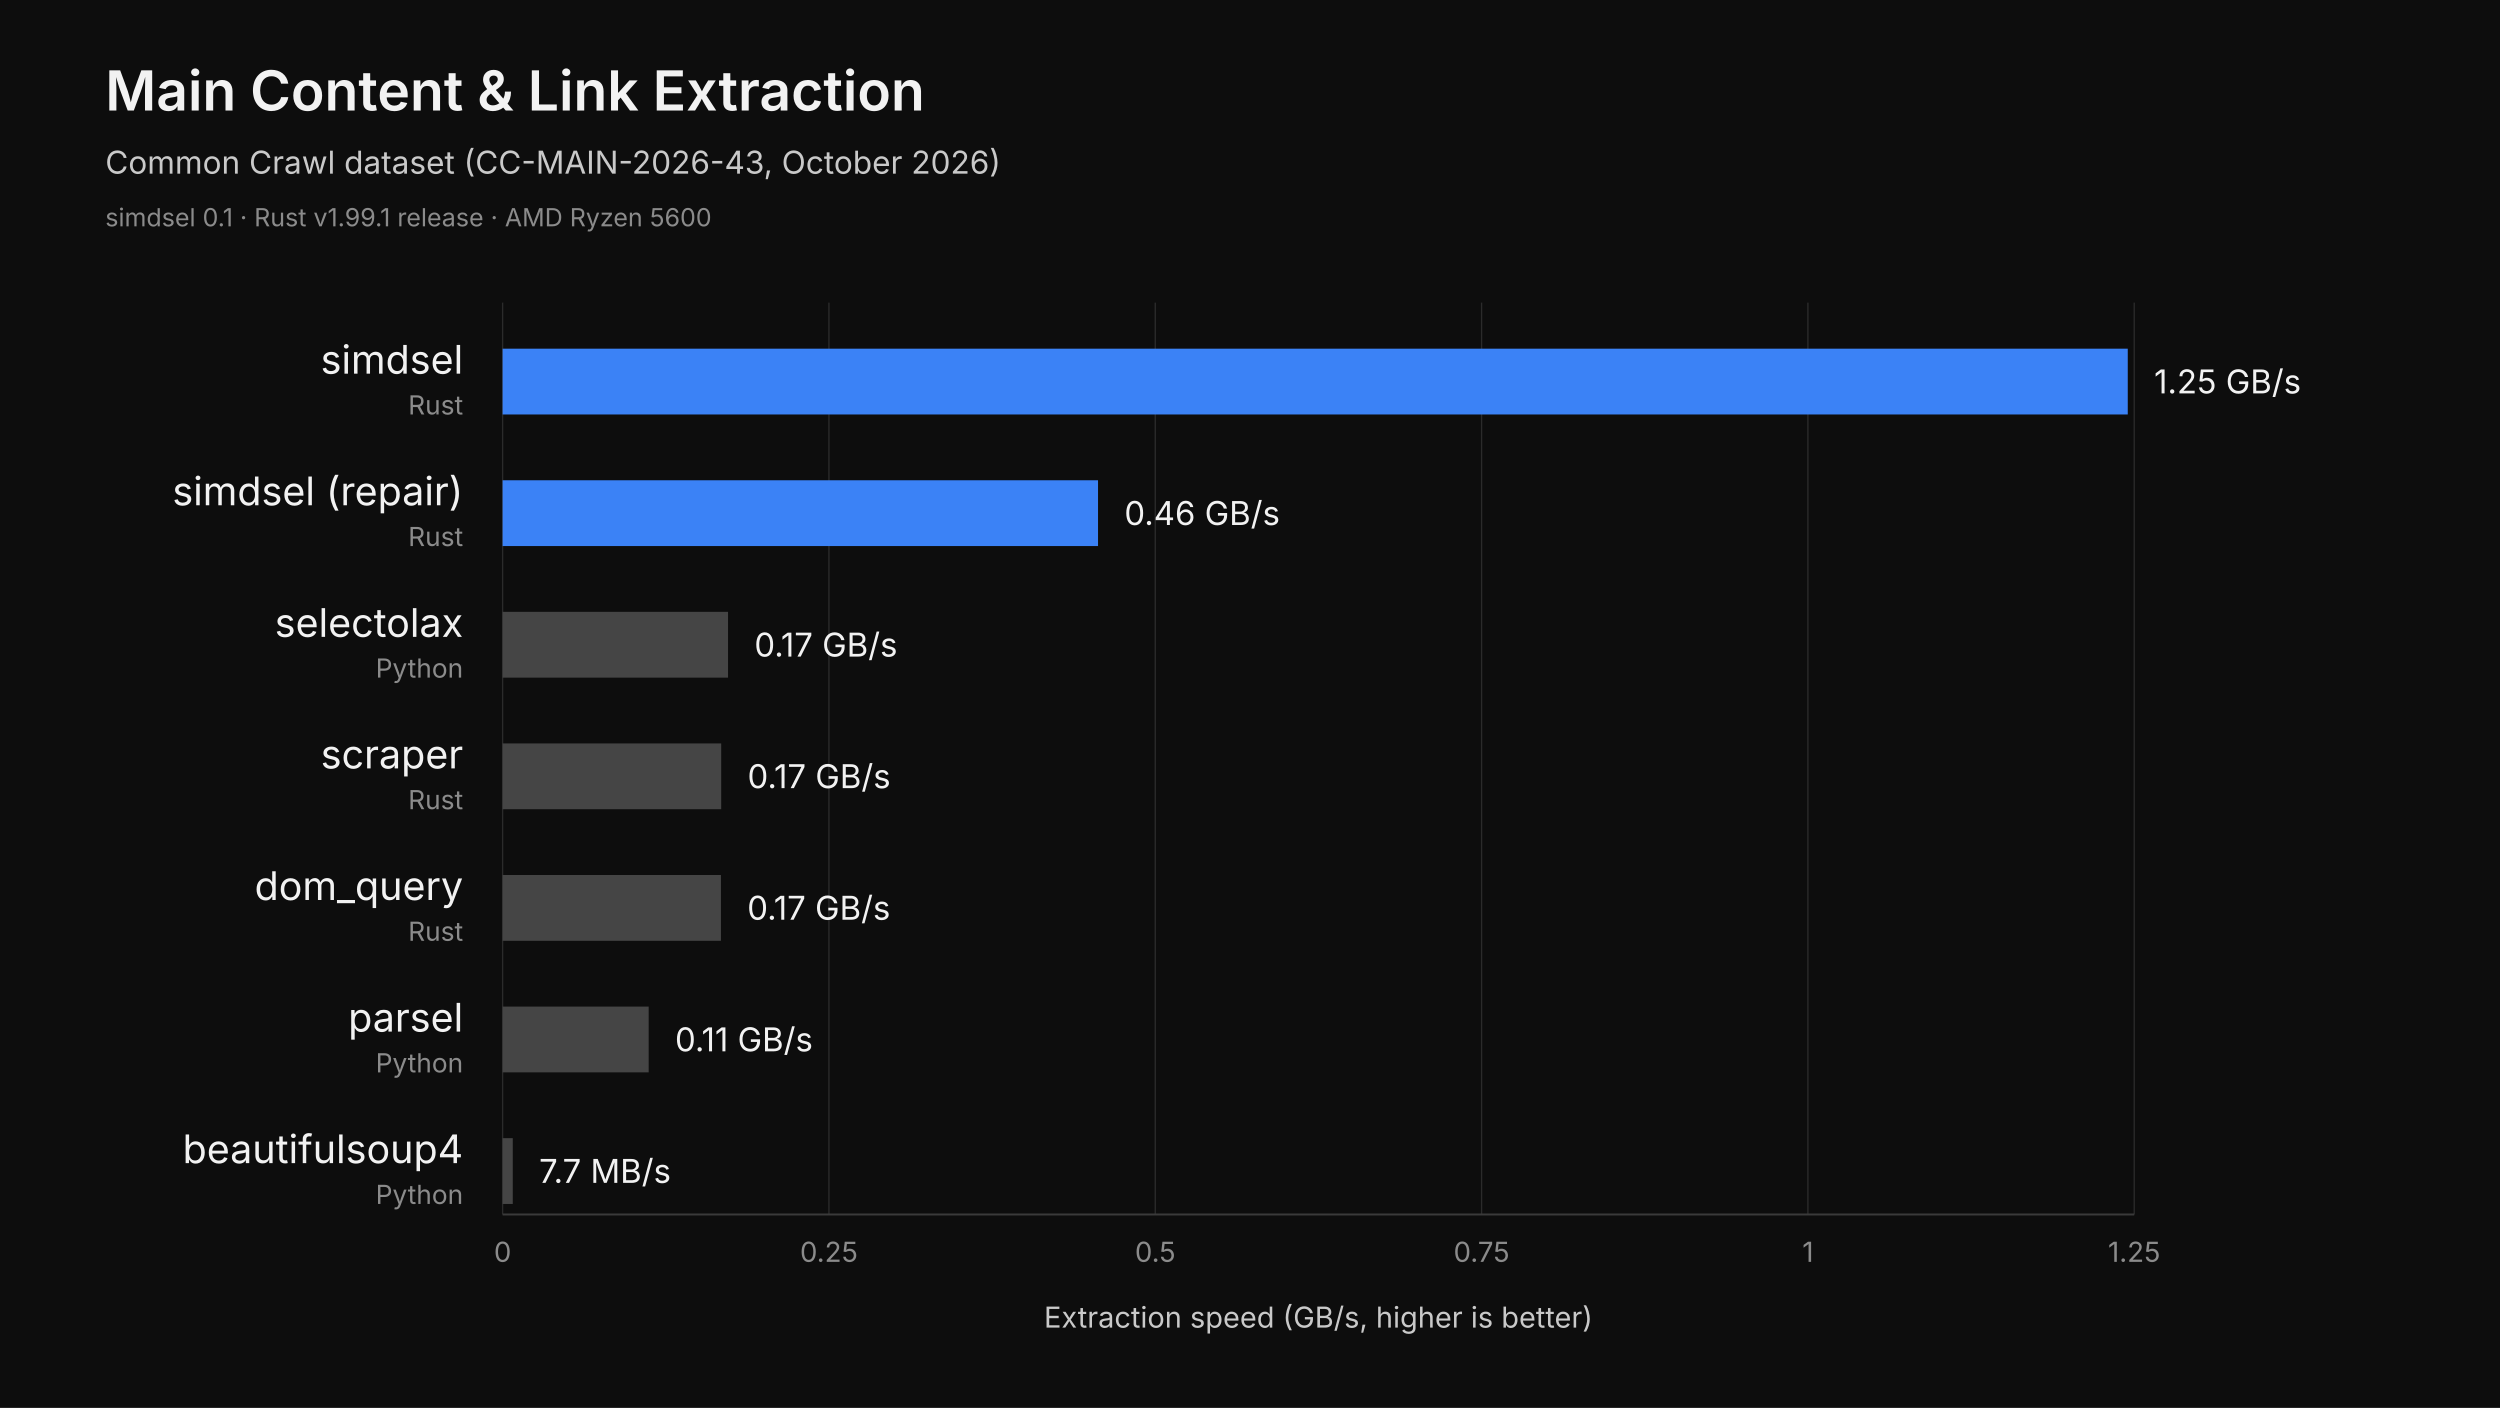
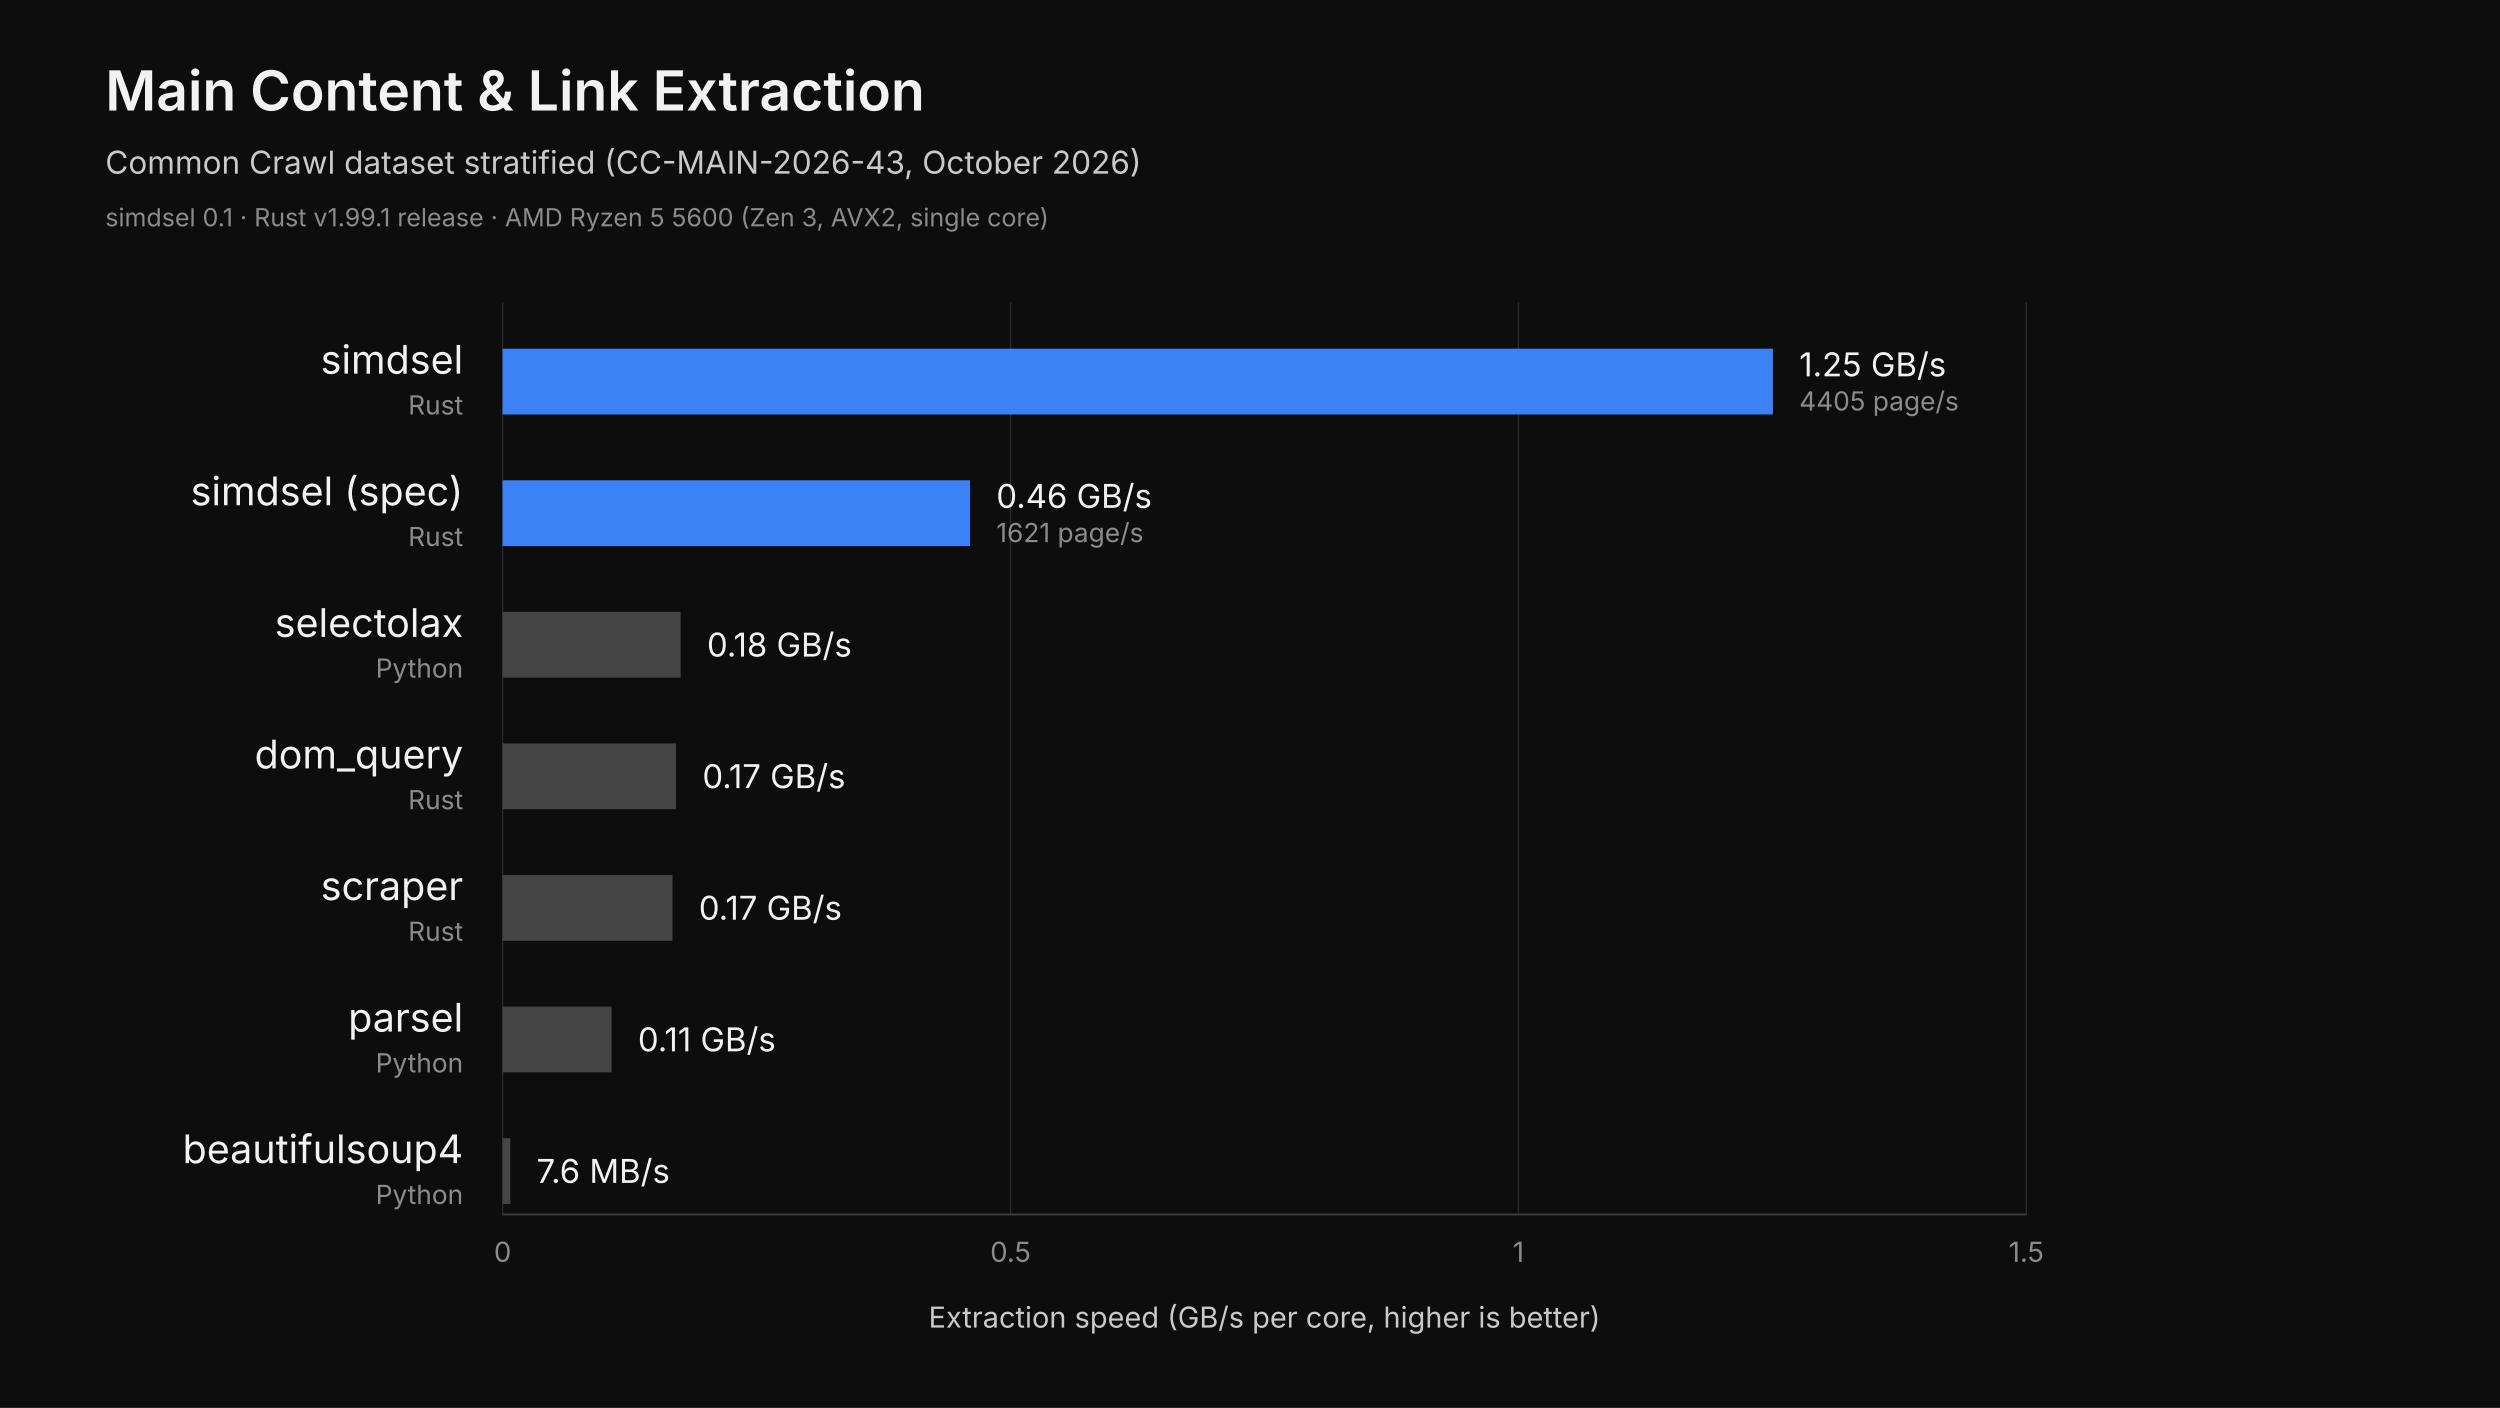
<svg xmlns="http://www.w3.org/2000/svg" width="1900" height="1070" viewBox="0 0 1900 1070" role="img" aria-label="Main Content &amp; Link Extraction">
  <rect width="1900" height="1070" fill="#0d0d0d" />
  <text x="80.0" y="84.0" font-family="Inter, 'Segoe UI', 'Helvetica Neue', 'DejaVu Sans', Arial, sans-serif" font-size="42" fill="#f2f2f2" font-weight="600">Main Content &amp; Link Extraction</text>
-   <text x="80.0" y="132.0" font-family="Inter, 'Segoe UI', 'Helvetica Neue', 'DejaVu Sans', Arial, sans-serif" font-size="24" fill="#c9c9c9">Common Crawl dataset (CC-MAIN-2026-43, October 2026)</text>
-   <text x="80.0" y="172.0" font-family="Inter, 'Segoe UI', 'Helvetica Neue', 'DejaVu Sans', Arial, sans-serif" font-size="19" fill="#8b8b8b">simdsel 0.1 · Rust v1.99.1 release · AMD Ryzen 5600</text>
+   <text x="80.0" y="132.0" font-family="Inter, 'Segoe UI', 'Helvetica Neue', 'DejaVu Sans', Arial, sans-serif" font-size="24" fill="#c9c9c9">Common Crawl dataset stratified (CC-MAIN-2026-43, October 2026)</text>
+   <text x="80.0" y="172.0" font-family="Inter, 'Segoe UI', 'Helvetica Neue', 'DejaVu Sans', Arial, sans-serif" font-size="19" fill="#8b8b8b">simdsel 0.1 · Rust v1.99.1 release · AMD Ryzen 5 5600 (Zen 3, AVX2, single core)</text>
  <line x1="382.0" y1="230" x2="382.0" y2="923" stroke="#2b2b2b" stroke-width="1" />
-   <line x1="630.0" y1="230" x2="630.0" y2="923" stroke="#2b2b2b" stroke-width="1" />
-   <line x1="878.0" y1="230" x2="878.0" y2="923" stroke="#2b2b2b" stroke-width="1" />
-   <line x1="1126.0" y1="230" x2="1126.0" y2="923" stroke="#2b2b2b" stroke-width="1" />
-   <line x1="1374.0" y1="230" x2="1374.0" y2="923" stroke="#2b2b2b" stroke-width="1" />
-   <line x1="1622.0" y1="230" x2="1622.0" y2="923" stroke="#2b2b2b" stroke-width="1" />
-   <line x1="382" y1="923" x2="1622" y2="923" stroke="#3a3a3a" stroke-width="1.5" />
+   <line x1="768.0" y1="230" x2="768.0" y2="923" stroke="#2b2b2b" stroke-width="1" />
+   <line x1="1154.0" y1="230" x2="1154.0" y2="923" stroke="#2b2b2b" stroke-width="1" />
+   <line x1="1540.0" y1="230" x2="1540.0" y2="923" stroke="#2b2b2b" stroke-width="1" />
+   <line x1="382" y1="923" x2="1540" y2="923" stroke="#3a3a3a" stroke-width="1.5" />
  <text x="382.0" y="959.0" font-family="Inter, 'Segoe UI', 'Helvetica Neue', 'DejaVu Sans', Arial, sans-serif" font-size="21" fill="#8b8b8b" text-anchor="middle">0</text>
-   <text x="630.0" y="959.0" font-family="Inter, 'Segoe UI', 'Helvetica Neue', 'DejaVu Sans', Arial, sans-serif" font-size="21" fill="#8b8b8b" text-anchor="middle">0.25</text>
-   <text x="878.0" y="959.0" font-family="Inter, 'Segoe UI', 'Helvetica Neue', 'DejaVu Sans', Arial, sans-serif" font-size="21" fill="#8b8b8b" text-anchor="middle">0.5</text>
-   <text x="1126.0" y="959.0" font-family="Inter, 'Segoe UI', 'Helvetica Neue', 'DejaVu Sans', Arial, sans-serif" font-size="21" fill="#8b8b8b" text-anchor="middle">0.75</text>
-   <text x="1374.0" y="959.0" font-family="Inter, 'Segoe UI', 'Helvetica Neue', 'DejaVu Sans', Arial, sans-serif" font-size="21" fill="#8b8b8b" text-anchor="middle">1</text>
-   <text x="1622.0" y="959.0" font-family="Inter, 'Segoe UI', 'Helvetica Neue', 'DejaVu Sans', Arial, sans-serif" font-size="21" fill="#8b8b8b" text-anchor="middle">1.25</text>
-   <rect x="382" y="265.0" width="1235.1" height="50" fill="#3b82f6" />
+   <text x="768.0" y="959.0" font-family="Inter, 'Segoe UI', 'Helvetica Neue', 'DejaVu Sans', Arial, sans-serif" font-size="21" fill="#8b8b8b" text-anchor="middle">0.5</text>
+   <text x="1154.0" y="959.0" font-family="Inter, 'Segoe UI', 'Helvetica Neue', 'DejaVu Sans', Arial, sans-serif" font-size="21" fill="#8b8b8b" text-anchor="middle">1</text>
+   <text x="1540.0" y="959.0" font-family="Inter, 'Segoe UI', 'Helvetica Neue', 'DejaVu Sans', Arial, sans-serif" font-size="21" fill="#8b8b8b" text-anchor="middle">1.5</text>
+   <rect x="382" y="265.0" width="965.4" height="50" fill="#3b82f6" />
  <text x="352.0" y="284.0" font-family="Inter, 'Segoe UI', 'Helvetica Neue', 'DejaVu Sans', Arial, sans-serif" font-size="30" fill="#f2f2f2" text-anchor="end">simdsel</text>
  <text x="352.0" y="315.0" font-family="Inter, 'Segoe UI', 'Helvetica Neue', 'DejaVu Sans', Arial, sans-serif" font-size="20" fill="#8b8b8b" text-anchor="end">Rust</text>
-   <text x="1637.1" y="299.0" font-family="Inter, 'Segoe UI', 'Helvetica Neue', 'DejaVu Sans', Arial, sans-serif" font-size="25" fill="#f2f2f2">1.25 GB/s</text>
-   <rect x="382" y="365.0" width="452.5" height="50" fill="#3b82f6" />
-   <text x="352.0" y="384.0" font-family="Inter, 'Segoe UI', 'Helvetica Neue', 'DejaVu Sans', Arial, sans-serif" font-size="30" fill="#f2f2f2" text-anchor="end">simdsel (repair)</text>
+   <text x="1367.4" y="286.0" font-family="Inter, 'Segoe UI', 'Helvetica Neue', 'DejaVu Sans', Arial, sans-serif" font-size="25" fill="#f2f2f2">1.25 GB/s</text>
+   <text x="1367.4" y="312.0" font-family="Inter, 'Segoe UI', 'Helvetica Neue', 'DejaVu Sans', Arial, sans-serif" font-size="20" fill="#8b8b8b">4405 page/s</text>
+   <rect x="382" y="365.0" width="355.2" height="50" fill="#3b82f6" />
+   <text x="352.0" y="384.0" font-family="Inter, 'Segoe UI', 'Helvetica Neue', 'DejaVu Sans', Arial, sans-serif" font-size="30" fill="#f2f2f2" text-anchor="end">simdsel (spec)</text>
  <text x="352.0" y="415.0" font-family="Inter, 'Segoe UI', 'Helvetica Neue', 'DejaVu Sans', Arial, sans-serif" font-size="20" fill="#8b8b8b" text-anchor="end">Rust</text>
-   <text x="854.5" y="399.0" font-family="Inter, 'Segoe UI', 'Helvetica Neue', 'DejaVu Sans', Arial, sans-serif" font-size="25" fill="#f2f2f2">0.46 GB/s</text>
-   <rect x="382" y="465.0" width="171.3" height="50" fill="#454545" />
+   <text x="757.2" y="386.0" font-family="Inter, 'Segoe UI', 'Helvetica Neue', 'DejaVu Sans', Arial, sans-serif" font-size="25" fill="#f2f2f2">0.46 GB/s</text>
+   <text x="757.2" y="412.0" font-family="Inter, 'Segoe UI', 'Helvetica Neue', 'DejaVu Sans', Arial, sans-serif" font-size="20" fill="#8b8b8b">1621 page/s</text>
+   <rect x="382" y="465.0" width="135.3" height="50" fill="#454545" />
  <text x="352.0" y="484.0" font-family="Inter, 'Segoe UI', 'Helvetica Neue', 'DejaVu Sans', Arial, sans-serif" font-size="30" fill="#f2f2f2" text-anchor="end">selectolax</text>
  <text x="352.0" y="515.0" font-family="Inter, 'Segoe UI', 'Helvetica Neue', 'DejaVu Sans', Arial, sans-serif" font-size="20" fill="#8b8b8b" text-anchor="end">Python</text>
-   <text x="573.3" y="499.0" font-family="Inter, 'Segoe UI', 'Helvetica Neue', 'DejaVu Sans', Arial, sans-serif" font-size="25" fill="#f2f2f2">0.17 GB/s</text>
-   <rect x="382" y="565.0" width="166.1" height="50" fill="#454545" />
-   <text x="352.0" y="584.0" font-family="Inter, 'Segoe UI', 'Helvetica Neue', 'DejaVu Sans', Arial, sans-serif" font-size="30" fill="#f2f2f2" text-anchor="end">scraper</text>
+   <text x="537.3" y="499.0" font-family="Inter, 'Segoe UI', 'Helvetica Neue', 'DejaVu Sans', Arial, sans-serif" font-size="25" fill="#f2f2f2">0.18 GB/s</text>
+   <rect x="382" y="565.0" width="131.8" height="50" fill="#454545" />
+   <text x="352.0" y="584.0" font-family="Inter, 'Segoe UI', 'Helvetica Neue', 'DejaVu Sans', Arial, sans-serif" font-size="30" fill="#f2f2f2" text-anchor="end">dom_query</text>
  <text x="352.0" y="615.0" font-family="Inter, 'Segoe UI', 'Helvetica Neue', 'DejaVu Sans', Arial, sans-serif" font-size="20" fill="#8b8b8b" text-anchor="end">Rust</text>
-   <text x="568.1" y="599.0" font-family="Inter, 'Segoe UI', 'Helvetica Neue', 'DejaVu Sans', Arial, sans-serif" font-size="25" fill="#f2f2f2">0.17 GB/s</text>
-   <rect x="382" y="665.0" width="165.9" height="50" fill="#454545" />
-   <text x="352.0" y="684.0" font-family="Inter, 'Segoe UI', 'Helvetica Neue', 'DejaVu Sans', Arial, sans-serif" font-size="30" fill="#f2f2f2" text-anchor="end">dom_query</text>
+   <text x="533.8" y="599.0" font-family="Inter, 'Segoe UI', 'Helvetica Neue', 'DejaVu Sans', Arial, sans-serif" font-size="25" fill="#f2f2f2">0.17 GB/s</text>
+   <rect x="382" y="665.0" width="129.1" height="50" fill="#454545" />
+   <text x="352.0" y="684.0" font-family="Inter, 'Segoe UI', 'Helvetica Neue', 'DejaVu Sans', Arial, sans-serif" font-size="30" fill="#f2f2f2" text-anchor="end">scraper</text>
  <text x="352.0" y="715.0" font-family="Inter, 'Segoe UI', 'Helvetica Neue', 'DejaVu Sans', Arial, sans-serif" font-size="20" fill="#8b8b8b" text-anchor="end">Rust</text>
-   <text x="567.9" y="699.0" font-family="Inter, 'Segoe UI', 'Helvetica Neue', 'DejaVu Sans', Arial, sans-serif" font-size="25" fill="#f2f2f2">0.17 GB/s</text>
-   <rect x="382" y="765.0" width="111.0" height="50" fill="#454545" />
+   <text x="531.1" y="699.0" font-family="Inter, 'Segoe UI', 'Helvetica Neue', 'DejaVu Sans', Arial, sans-serif" font-size="25" fill="#f2f2f2">0.17 GB/s</text>
+   <rect x="382" y="765.0" width="82.8" height="50" fill="#454545" />
  <text x="352.0" y="784.0" font-family="Inter, 'Segoe UI', 'Helvetica Neue', 'DejaVu Sans', Arial, sans-serif" font-size="30" fill="#f2f2f2" text-anchor="end">parsel</text>
  <text x="352.0" y="815.0" font-family="Inter, 'Segoe UI', 'Helvetica Neue', 'DejaVu Sans', Arial, sans-serif" font-size="20" fill="#8b8b8b" text-anchor="end">Python</text>
-   <text x="513.0" y="799.0" font-family="Inter, 'Segoe UI', 'Helvetica Neue', 'DejaVu Sans', Arial, sans-serif" font-size="25" fill="#f2f2f2">0.11 GB/s</text>
-   <rect x="382" y="865.0" width="7.7" height="50" fill="#454545" />
+   <text x="484.8" y="799.0" font-family="Inter, 'Segoe UI', 'Helvetica Neue', 'DejaVu Sans', Arial, sans-serif" font-size="25" fill="#f2f2f2">0.11 GB/s</text>
+   <rect x="382" y="865.0" width="5.8" height="50" fill="#454545" />
  <text x="352.0" y="884.0" font-family="Inter, 'Segoe UI', 'Helvetica Neue', 'DejaVu Sans', Arial, sans-serif" font-size="30" fill="#f2f2f2" text-anchor="end">beautifulsoup4</text>
  <text x="352.0" y="915.0" font-family="Inter, 'Segoe UI', 'Helvetica Neue', 'DejaVu Sans', Arial, sans-serif" font-size="20" fill="#8b8b8b" text-anchor="end">Python</text>
-   <text x="409.7" y="899.0" font-family="Inter, 'Segoe UI', 'Helvetica Neue', 'DejaVu Sans', Arial, sans-serif" font-size="25" fill="#f2f2f2">7.7 MB/s</text>
-   <text x="1002.0" y="1009.0" font-family="Inter, 'Segoe UI', 'Helvetica Neue', 'DejaVu Sans', Arial, sans-serif" font-size="22" fill="#c9c9c9" text-anchor="middle">Extraction speed (GB/s, higher is better)</text>
+   <text x="407.8" y="899.0" font-family="Inter, 'Segoe UI', 'Helvetica Neue', 'DejaVu Sans', Arial, sans-serif" font-size="25" fill="#f2f2f2">7.6 MB/s</text>
+   <text x="961.0" y="1009.0" font-family="Inter, 'Segoe UI', 'Helvetica Neue', 'DejaVu Sans', Arial, sans-serif" font-size="22" fill="#c9c9c9" text-anchor="middle">Extraction speed (GB/s per core, higher is better)</text>
</svg>
